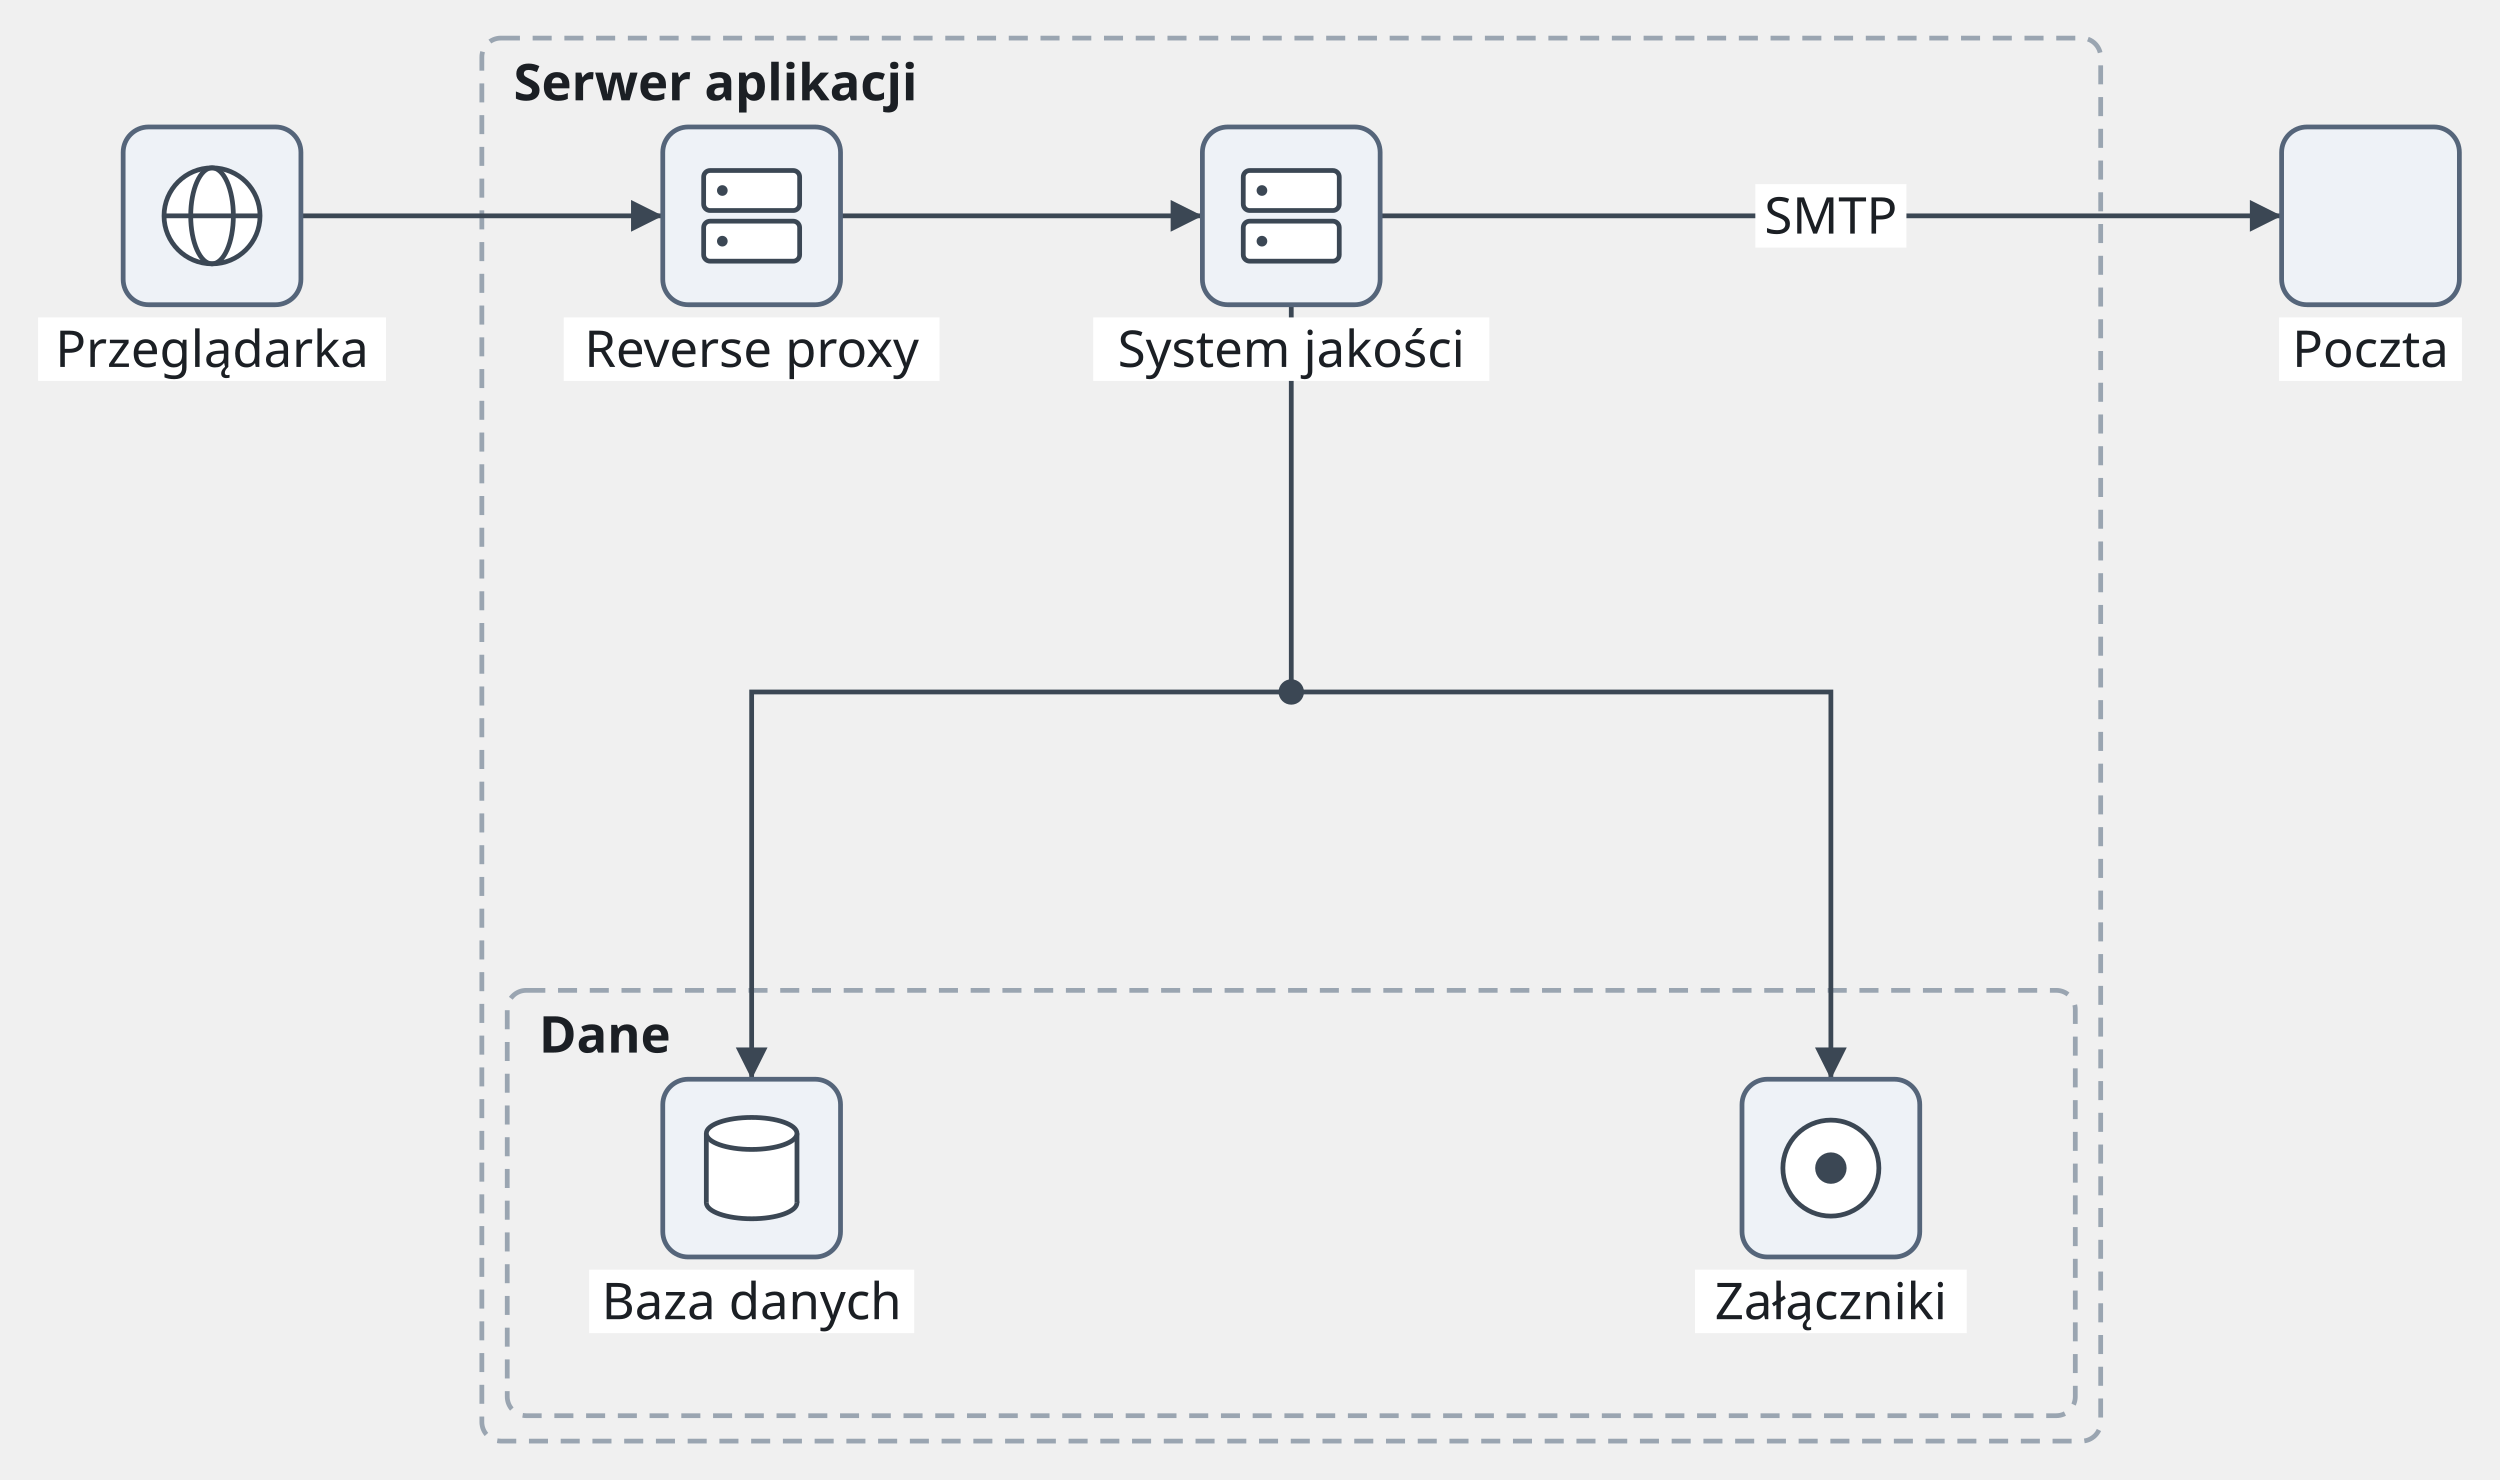
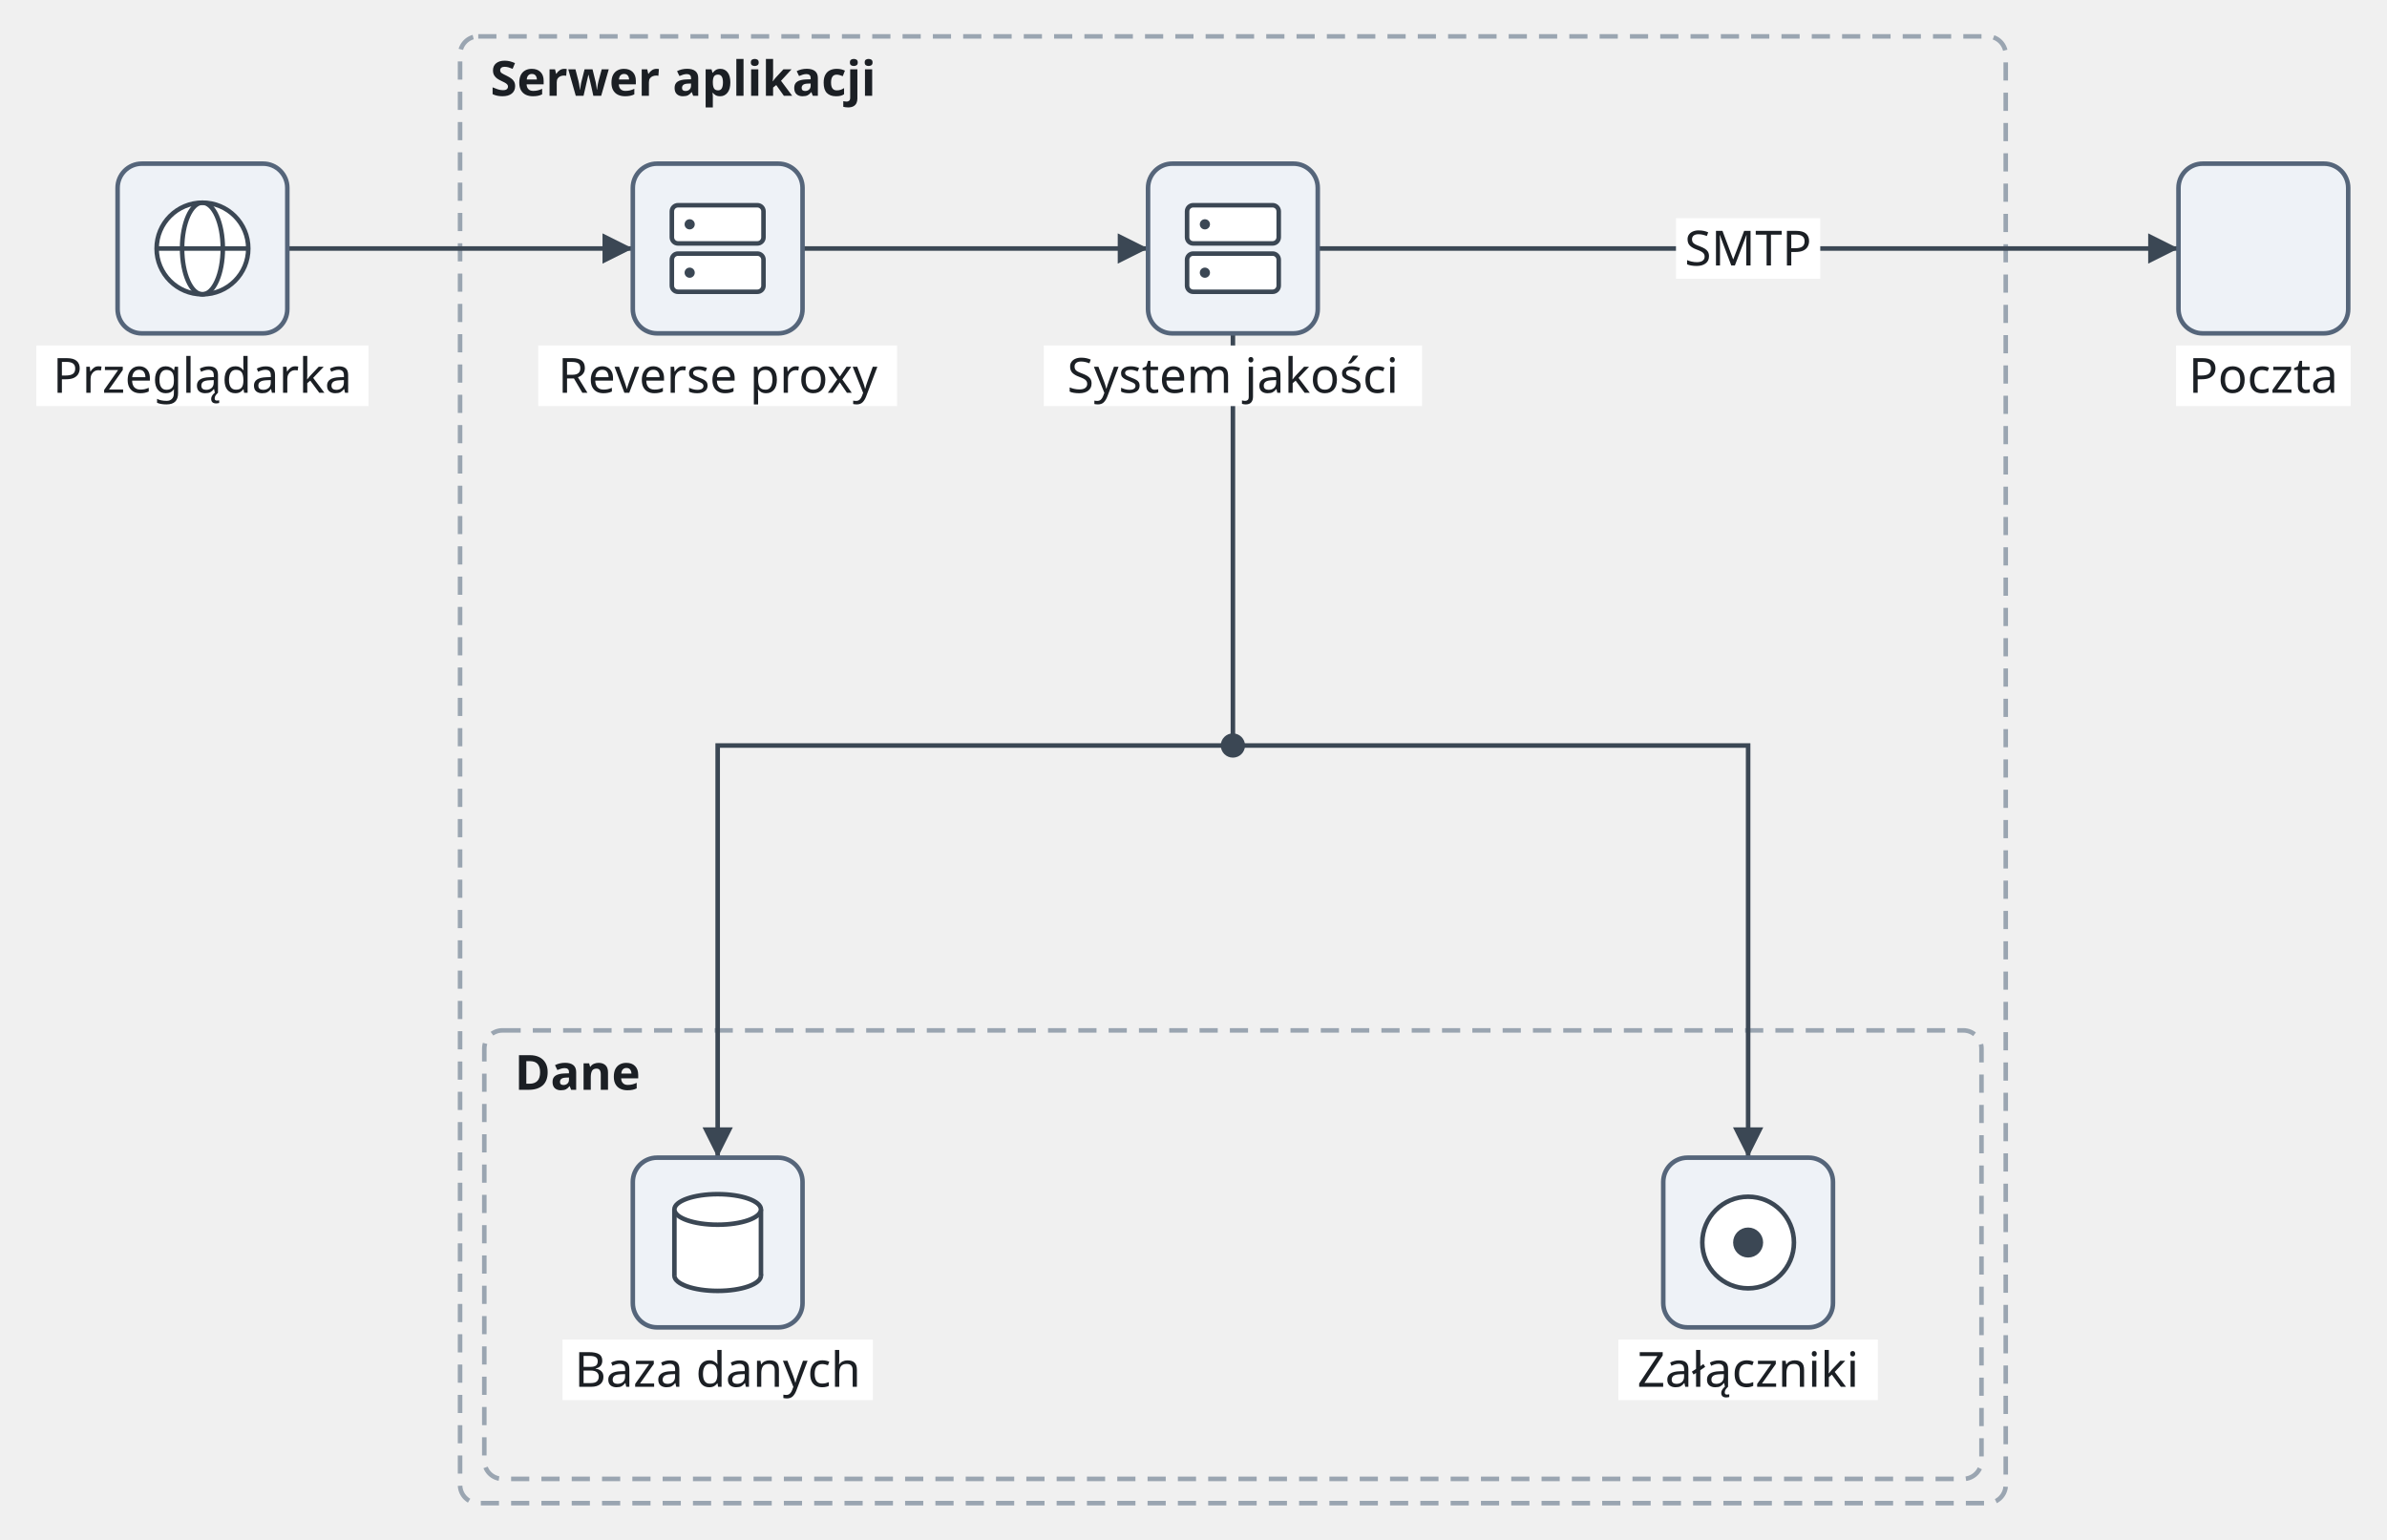
- <svg xmlns="http://www.w3.org/2000/svg" version="1.1" width="787.6" height="466" viewBox="18.2 -6 787.6 466" role="img" font-family="Recursive, sans-serif" font-size="16">
-   <rect class="architecture-group" x="170" y="6" width="510" height="442" rx="6" fill="none" stroke="#9aa5b1" stroke-width="1.5" stroke-dasharray="6 4" />
-   <rect class="architecture-group" x="178" y="306" width="494" height="134" rx="6" fill="none" stroke="#9aa5b1" stroke-width="1.5" stroke-dasharray="6 4" />
-   <polyline class="edge" points="113,62 227,62" fill="none" stroke="#3b4754" stroke-width="1.5" />
-   <polyline class="edge" points="283,62 397,62" fill="none" stroke="#3b4754" stroke-width="1.5" />
-   <polyline class="edge" points="425,90 425,212" fill="none" stroke="#3b4754" stroke-width="1.5" />
-   <polyline class="edge" points="425,212 255,212 255,334" fill="none" stroke="#3b4754" stroke-width="1.5" />
-   <polyline class="edge" points="425,212 595,212 595,334" fill="none" stroke="#3b4754" stroke-width="1.5" />
-   <polyline class="edge" points="453,62 737,62" fill="none" stroke="#3b4754" stroke-width="1.5" />
-   <rect class="edge-label-background" x="571.2" y="52" width="47.6" height="20" fill="#ffffff" />
-   <polygon class="arrowhead" points="227,62 217,67 217,57" fill="#3b4754" />
-   <polygon class="arrowhead" points="397,62 387,67 387,57" fill="#3b4754" />
-   <polygon class="arrowhead" points="255,334 250,324 260,324" fill="#3b4754" />
-   <polygon class="arrowhead" points="595,334 590,324 600,324" fill="#3b4754" />
-   <polygon class="arrowhead" points="737,62 727,67 727,57" fill="#3b4754" />
-   <rect class="architecture-service" x="57" y="34" width="56" height="56" rx="8" fill="#eef2f7" stroke="#55657a" stroke-width="1.5" />
-   <rect class="architecture-service" x="227" y="34" width="56" height="56" rx="8" fill="#eef2f7" stroke="#55657a" stroke-width="1.5" />
-   <rect class="architecture-service" x="397" y="34" width="56" height="56" rx="8" fill="#eef2f7" stroke="#55657a" stroke-width="1.5" />
-   <rect class="architecture-service" x="227" y="334" width="56" height="56" rx="8" fill="#eef2f7" stroke="#55657a" stroke-width="1.5" />
-   <rect class="architecture-service" x="567" y="334" width="56" height="56" rx="8" fill="#eef2f7" stroke="#55657a" stroke-width="1.5" />
-   <rect class="architecture-service" x="737" y="34" width="56" height="56" rx="8" fill="#eef2f7" stroke="#55657a" stroke-width="1.5" />
-   <circle class="architecture-junction" cx="425" cy="212" r="4" fill="#3b4754" />
+ <svg xmlns="http://www.w3.org/2000/svg" version="1.1" width="787.6" height="508" viewBox="18.2 -6 787.6 508" role="img" font-family="Recursive, sans-serif" font-size="16">
+   <rect class="architecture-group" x="170" y="6" width="510" height="484" rx="6" fill="none" stroke="#9aa5b1" stroke-width="1.5" stroke-dasharray="6 4" />
+   <rect class="architecture-group" x="178" y="334" width="494" height="148" rx="6" fill="none" stroke="#9aa5b1" stroke-width="1.5" stroke-dasharray="6 4" />
+   <polyline class="edge" points="113,76 227,76" fill="none" stroke="#3b4754" stroke-width="1.5" />
+   <polyline class="edge" points="283,76 397,76" fill="none" stroke="#3b4754" stroke-width="1.5" />
+   <polyline class="edge" points="425,104 425,240" fill="none" stroke="#3b4754" stroke-width="1.5" />
+   <polyline class="edge" points="425,240 255,240 255,376" fill="none" stroke="#3b4754" stroke-width="1.5" />
+   <polyline class="edge" points="425,240 595,240 595,376" fill="none" stroke="#3b4754" stroke-width="1.5" />
+   <polyline class="edge" points="453,76 737,76" fill="none" stroke="#3b4754" stroke-width="1.5" />
+   <rect class="edge-label-background" x="571.2" y="66" width="47.6" height="20" fill="#ffffff" />
+   <polygon class="arrowhead" points="227,76 217,81 217,71" fill="#3b4754" />
+   <polygon class="arrowhead" points="397,76 387,81 387,71" fill="#3b4754" />
+   <polygon class="arrowhead" points="255,376 250,366 260,366" fill="#3b4754" />
+   <polygon class="arrowhead" points="595,376 590,366 600,366" fill="#3b4754" />
+   <polygon class="arrowhead" points="737,76 727,81 727,71" fill="#3b4754" />
+   <rect class="architecture-service" x="57" y="48" width="56" height="56" rx="8" fill="#eef2f7" stroke="#55657a" stroke-width="1.5" />
+   <rect class="architecture-service" x="227" y="48" width="56" height="56" rx="8" fill="#eef2f7" stroke="#55657a" stroke-width="1.5" />
+   <rect class="architecture-service" x="397" y="48" width="56" height="56" rx="8" fill="#eef2f7" stroke="#55657a" stroke-width="1.5" />
+   <rect class="architecture-service" x="227" y="376" width="56" height="56" rx="8" fill="#eef2f7" stroke="#55657a" stroke-width="1.5" />
+   <rect class="architecture-service" x="567" y="376" width="56" height="56" rx="8" fill="#eef2f7" stroke="#55657a" stroke-width="1.5" />
+   <rect class="architecture-service" x="737" y="48" width="56" height="56" rx="8" fill="#eef2f7" stroke="#55657a" stroke-width="1.5" />
+   <circle class="architecture-junction" cx="425" cy="240" r="4" fill="#3b4754" />
  <text class="architecture-group-label" x="180" y="25.6" font-weight="bold" fill="#1b1f24">Serwer aplikacji</text>
-   <text class="architecture-group-label" x="188" y="325.6" font-weight="bold" fill="#1b1f24">Dane</text>
-   <text class="edge-label" x="595" y="67.6" text-anchor="middle" fill="#1b1f24">SMTP</text>
-   <ellipse class="architecture-icon" cx="85" cy="62" rx="15.12" ry="15.12" fill="#ffffff" stroke="#3b4754" stroke-width="1.5" />
-   <ellipse class="architecture-icon" cx="85" cy="62" rx="6.72" ry="15.12" fill="none" stroke="#3b4754" stroke-width="1.5" />
-   <line class="architecture-icon" x1="69.88" y1="62" x2="100.12" y2="62" fill="none" stroke="#3b4754" stroke-width="1.5" />
-   <rect class="architecture-label-background" x="30.2" y="94" width="109.6" height="20" fill="#ffffff" />
-   <text class="architecture-label" x="85" y="109.6" text-anchor="middle" fill="#1b1f24">Przeglądarka</text>
-   <rect class="architecture-icon" x="239.88" y="47.72" width="30.24" height="12.6" rx="2.02" fill="#ffffff" stroke="#3b4754" stroke-width="1.5" />
-   <rect class="architecture-icon" x="239.88" y="63.68" width="30.24" height="12.6" rx="2.02" fill="#ffffff" stroke="#3b4754" stroke-width="1.5" />
-   <circle class="architecture-icon" cx="245.76" cy="54.02" r="1.68" fill="#3b4754" />
-   <circle class="architecture-icon" cx="245.76" cy="69.98" r="1.68" fill="#3b4754" />
-   <rect class="architecture-label-background" x="195.8" y="94" width="118.4" height="20" fill="#ffffff" />
-   <text class="architecture-label" x="255" y="109.6" text-anchor="middle" fill="#1b1f24">Reverse proxy</text>
-   <rect class="architecture-icon" x="409.88" y="47.72" width="30.24" height="12.6" rx="2.02" fill="#ffffff" stroke="#3b4754" stroke-width="1.5" />
-   <rect class="architecture-icon" x="409.88" y="63.68" width="30.24" height="12.6" rx="2.02" fill="#ffffff" stroke="#3b4754" stroke-width="1.5" />
-   <circle class="architecture-icon" cx="415.76" cy="54.02" r="1.68" fill="#3b4754" />
-   <circle class="architecture-icon" cx="415.76" cy="69.98" r="1.68" fill="#3b4754" />
-   <rect class="architecture-label-background" x="362.6" y="94" width="124.8" height="20" fill="#ffffff" />
-   <text class="architecture-label" x="425" y="109.6" text-anchor="middle" fill="#1b1f24">System jakości</text>
-   <ellipse class="architecture-icon" cx="255" cy="372.92" rx="14.28" ry="5.04" fill="#ffffff" stroke="#3b4754" stroke-width="1.5" />
-   <rect class="architecture-icon" x="240.72" y="351.08" width="28.56" height="21.84" fill="#ffffff" />
-   <line class="architecture-icon" x1="240.72" y1="351.08" x2="240.72" y2="372.92" fill="none" stroke="#3b4754" stroke-width="1.5" />
-   <line class="architecture-icon" x1="269.28" y1="351.08" x2="269.28" y2="372.92" fill="none" stroke="#3b4754" stroke-width="1.5" />
-   <ellipse class="architecture-icon" cx="255" cy="351.08" rx="14.28" ry="5.04" fill="#ffffff" stroke="#3b4754" stroke-width="1.5" />
-   <rect class="architecture-label-background" x="203.8" y="394" width="102.4" height="20" fill="#ffffff" />
-   <text class="architecture-label" x="255" y="409.6" text-anchor="middle" fill="#1b1f24">Baza danych</text>
-   <ellipse class="architecture-icon" cx="595" cy="362" rx="15.12" ry="15.12" fill="#ffffff" stroke="#3b4754" stroke-width="1.5" />
-   <ellipse class="architecture-icon" cx="595" cy="362" rx="4.2" ry="4.2" fill="#3b4754" stroke="#3b4754" stroke-width="1.5" />
-   <rect class="architecture-label-background" x="552.2" y="394" width="85.6" height="20" fill="#ffffff" />
-   <text class="architecture-label" x="595" y="409.6" text-anchor="middle" fill="#1b1f24">Załączniki</text>
-   <rect class="architecture-label-background" x="736.2" y="94" width="57.6" height="20" fill="#ffffff" />
-   <text class="architecture-label" x="765" y="109.6" text-anchor="middle" fill="#1b1f24">Poczta</text>
+   <text class="architecture-group-label" x="188" y="353.6" font-weight="bold" fill="#1b1f24">Dane</text>
+   <text class="edge-label" x="595" y="81.6" text-anchor="middle" fill="#1b1f24">SMTP</text>
+   <ellipse class="architecture-icon" cx="85" cy="76" rx="15.12" ry="15.12" fill="#ffffff" stroke="#3b4754" stroke-width="1.5" />
+   <ellipse class="architecture-icon" cx="85" cy="76" rx="6.72" ry="15.12" fill="none" stroke="#3b4754" stroke-width="1.5" />
+   <line class="architecture-icon" x1="69.88" y1="76" x2="100.12" y2="76" fill="none" stroke="#3b4754" stroke-width="1.5" />
+   <rect class="architecture-label-background" x="30.2" y="108" width="109.6" height="20" fill="#ffffff" />
+   <text class="architecture-label" x="85" y="123.6" text-anchor="middle" fill="#1b1f24">Przeglądarka</text>
+   <rect class="architecture-icon" x="239.88" y="61.72" width="30.24" height="12.6" rx="2.02" fill="#ffffff" stroke="#3b4754" stroke-width="1.5" />
+   <rect class="architecture-icon" x="239.88" y="77.68" width="30.24" height="12.6" rx="2.02" fill="#ffffff" stroke="#3b4754" stroke-width="1.5" />
+   <circle class="architecture-icon" cx="245.76" cy="68.02" r="1.68" fill="#3b4754" />
+   <circle class="architecture-icon" cx="245.76" cy="83.98" r="1.68" fill="#3b4754" />
+   <rect class="architecture-label-background" x="195.8" y="108" width="118.4" height="20" fill="#ffffff" />
+   <text class="architecture-label" x="255" y="123.6" text-anchor="middle" fill="#1b1f24">Reverse proxy</text>
+   <rect class="architecture-icon" x="409.88" y="61.72" width="30.24" height="12.6" rx="2.02" fill="#ffffff" stroke="#3b4754" stroke-width="1.5" />
+   <rect class="architecture-icon" x="409.88" y="77.68" width="30.24" height="12.6" rx="2.02" fill="#ffffff" stroke="#3b4754" stroke-width="1.5" />
+   <circle class="architecture-icon" cx="415.76" cy="68.02" r="1.68" fill="#3b4754" />
+   <circle class="architecture-icon" cx="415.76" cy="83.98" r="1.68" fill="#3b4754" />
+   <rect class="architecture-label-background" x="362.6" y="108" width="124.8" height="20" fill="#ffffff" />
+   <text class="architecture-label" x="425" y="123.6" text-anchor="middle" fill="#1b1f24">System jakości</text>
+   <ellipse class="architecture-icon" cx="255" cy="414.92" rx="14.28" ry="5.04" fill="#ffffff" stroke="#3b4754" stroke-width="1.5" />
+   <rect class="architecture-icon" x="240.72" y="393.08" width="28.56" height="21.84" fill="#ffffff" />
+   <line class="architecture-icon" x1="240.72" y1="393.08" x2="240.72" y2="414.92" fill="none" stroke="#3b4754" stroke-width="1.5" />
+   <line class="architecture-icon" x1="269.28" y1="393.08" x2="269.28" y2="414.92" fill="none" stroke="#3b4754" stroke-width="1.5" />
+   <ellipse class="architecture-icon" cx="255" cy="393.08" rx="14.28" ry="5.04" fill="#ffffff" stroke="#3b4754" stroke-width="1.5" />
+   <rect class="architecture-label-background" x="203.8" y="436" width="102.4" height="20" fill="#ffffff" />
+   <text class="architecture-label" x="255" y="451.6" text-anchor="middle" fill="#1b1f24">Baza danych</text>
+   <ellipse class="architecture-icon" cx="595" cy="404" rx="15.12" ry="15.12" fill="#ffffff" stroke="#3b4754" stroke-width="1.5" />
+   <ellipse class="architecture-icon" cx="595" cy="404" rx="4.2" ry="4.2" fill="#3b4754" stroke="#3b4754" stroke-width="1.5" />
+   <rect class="architecture-label-background" x="552.2" y="436" width="85.6" height="20" fill="#ffffff" />
+   <text class="architecture-label" x="595" y="451.6" text-anchor="middle" fill="#1b1f24">Załączniki</text>
+   <rect class="architecture-label-background" x="736.2" y="108" width="57.6" height="20" fill="#ffffff" />
+   <text class="architecture-label" x="765" y="123.6" text-anchor="middle" fill="#1b1f24">Poczta</text>
</svg>
